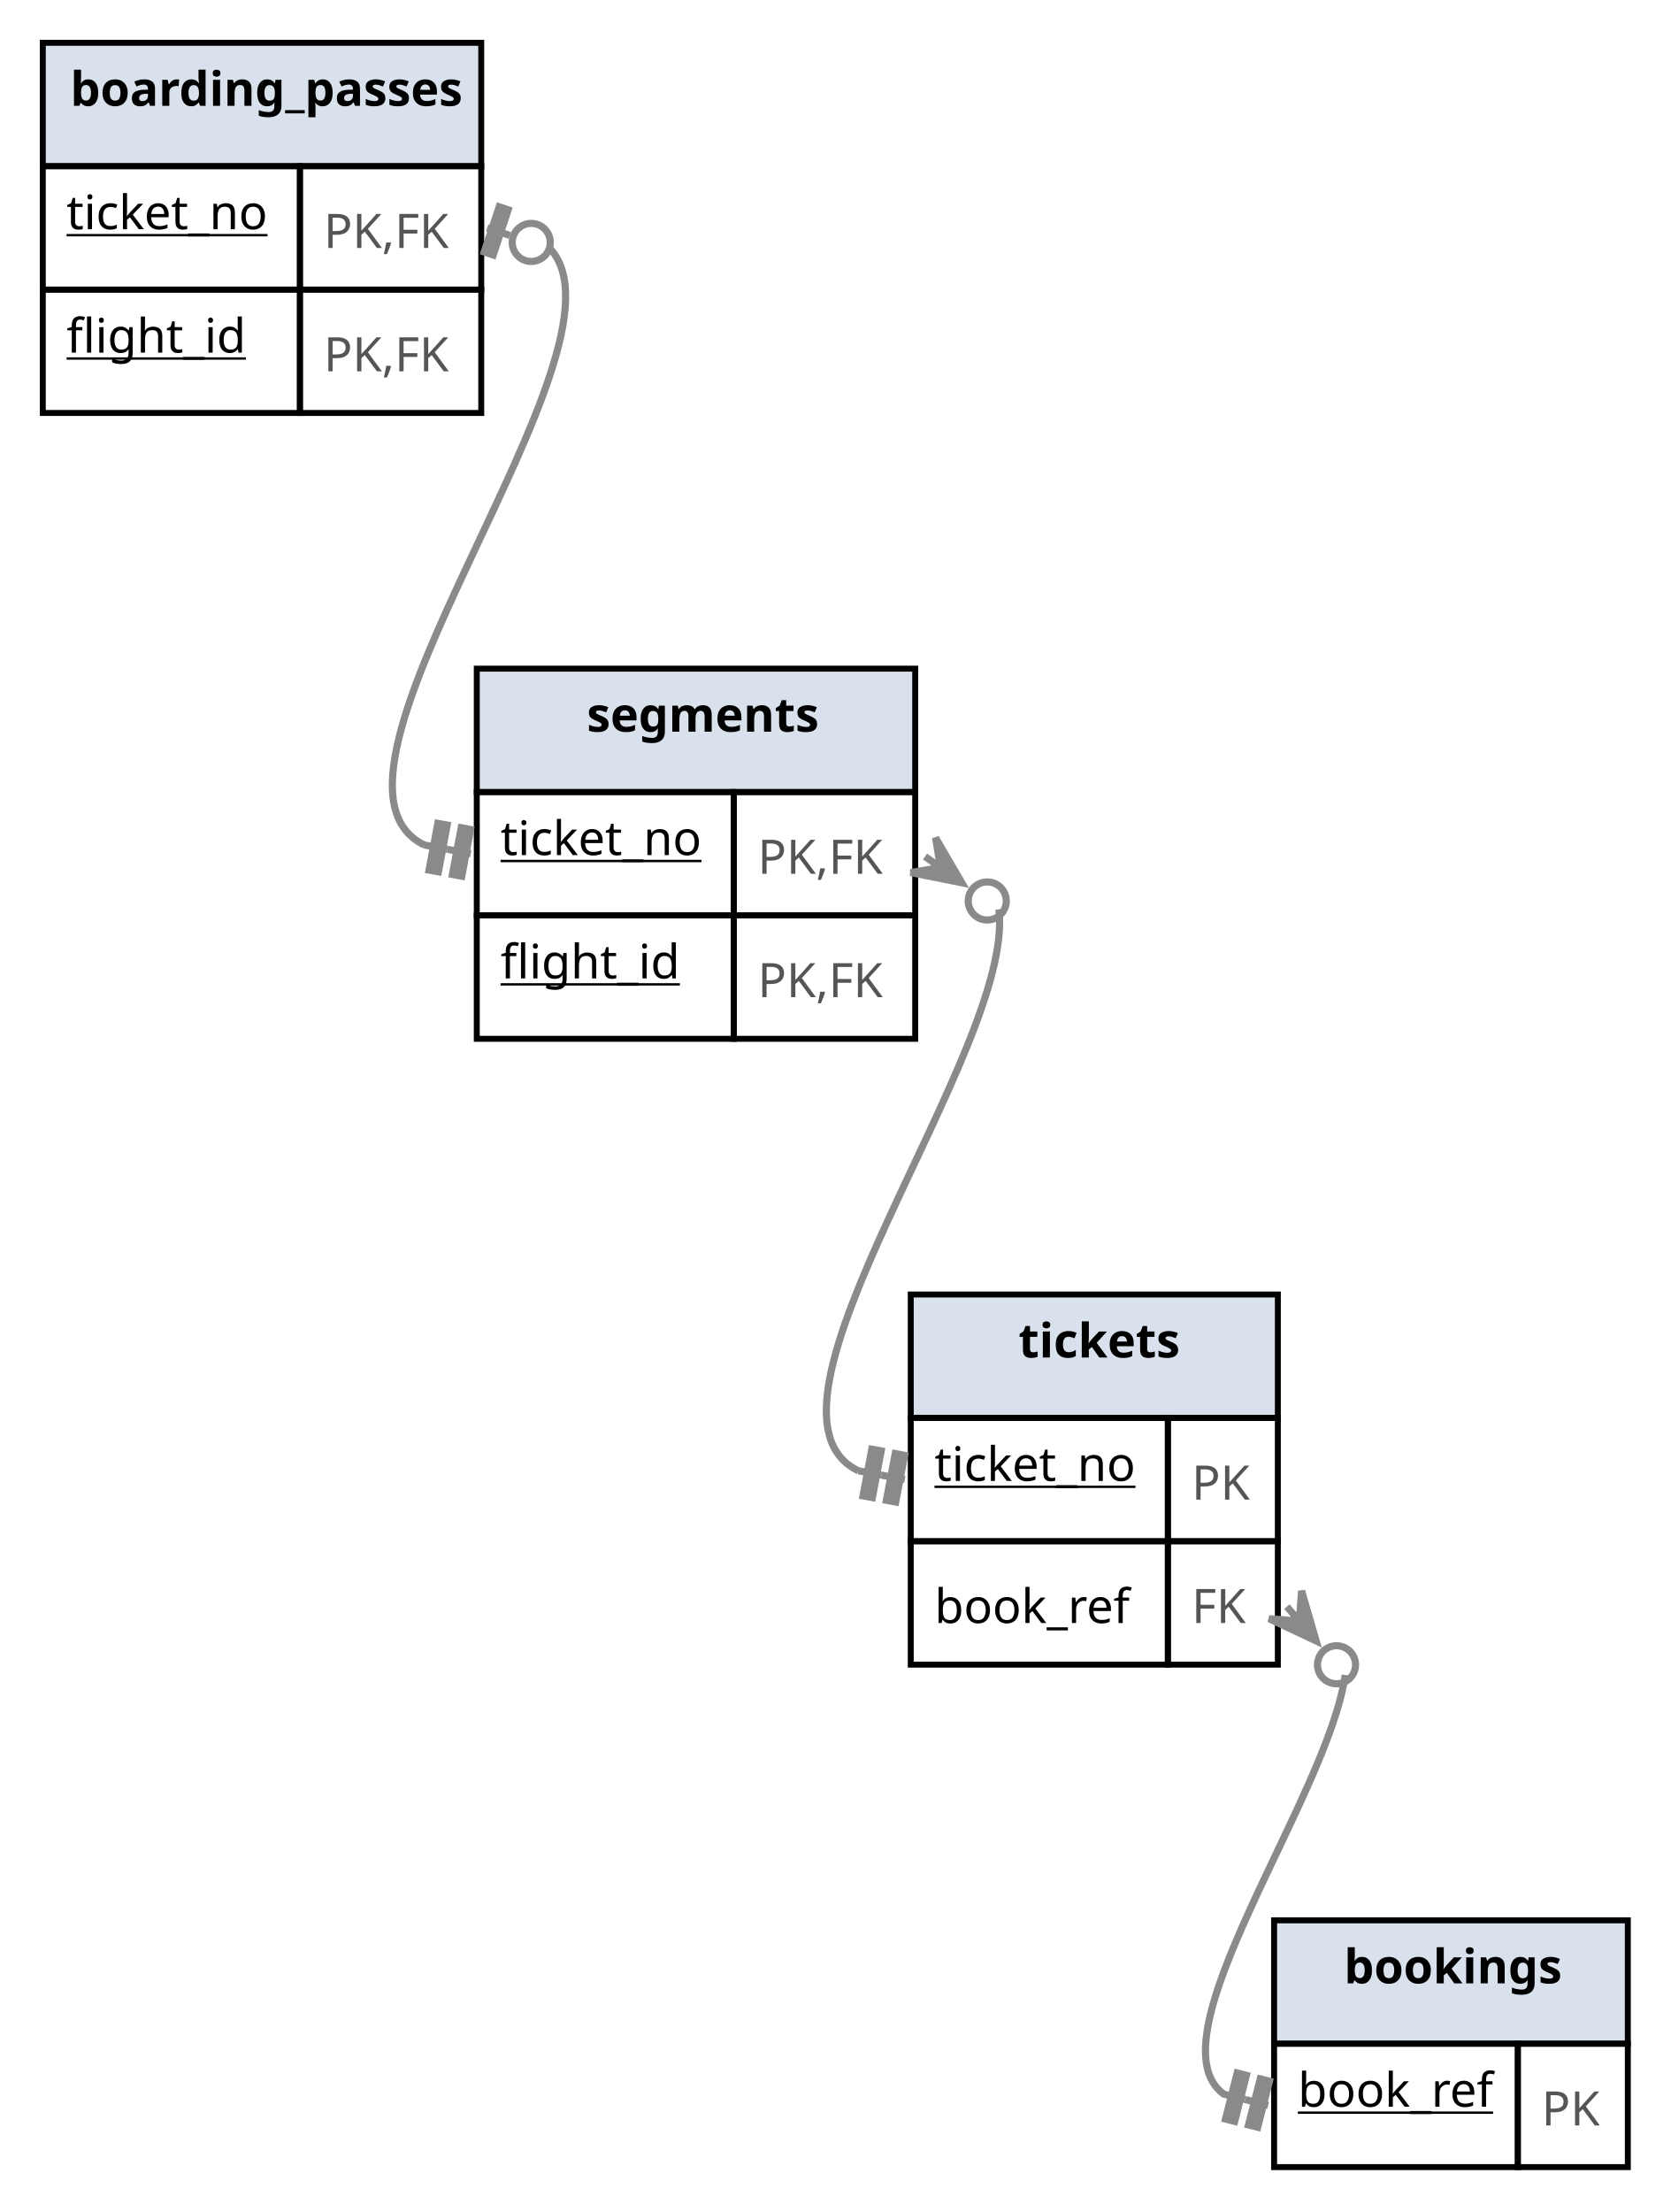
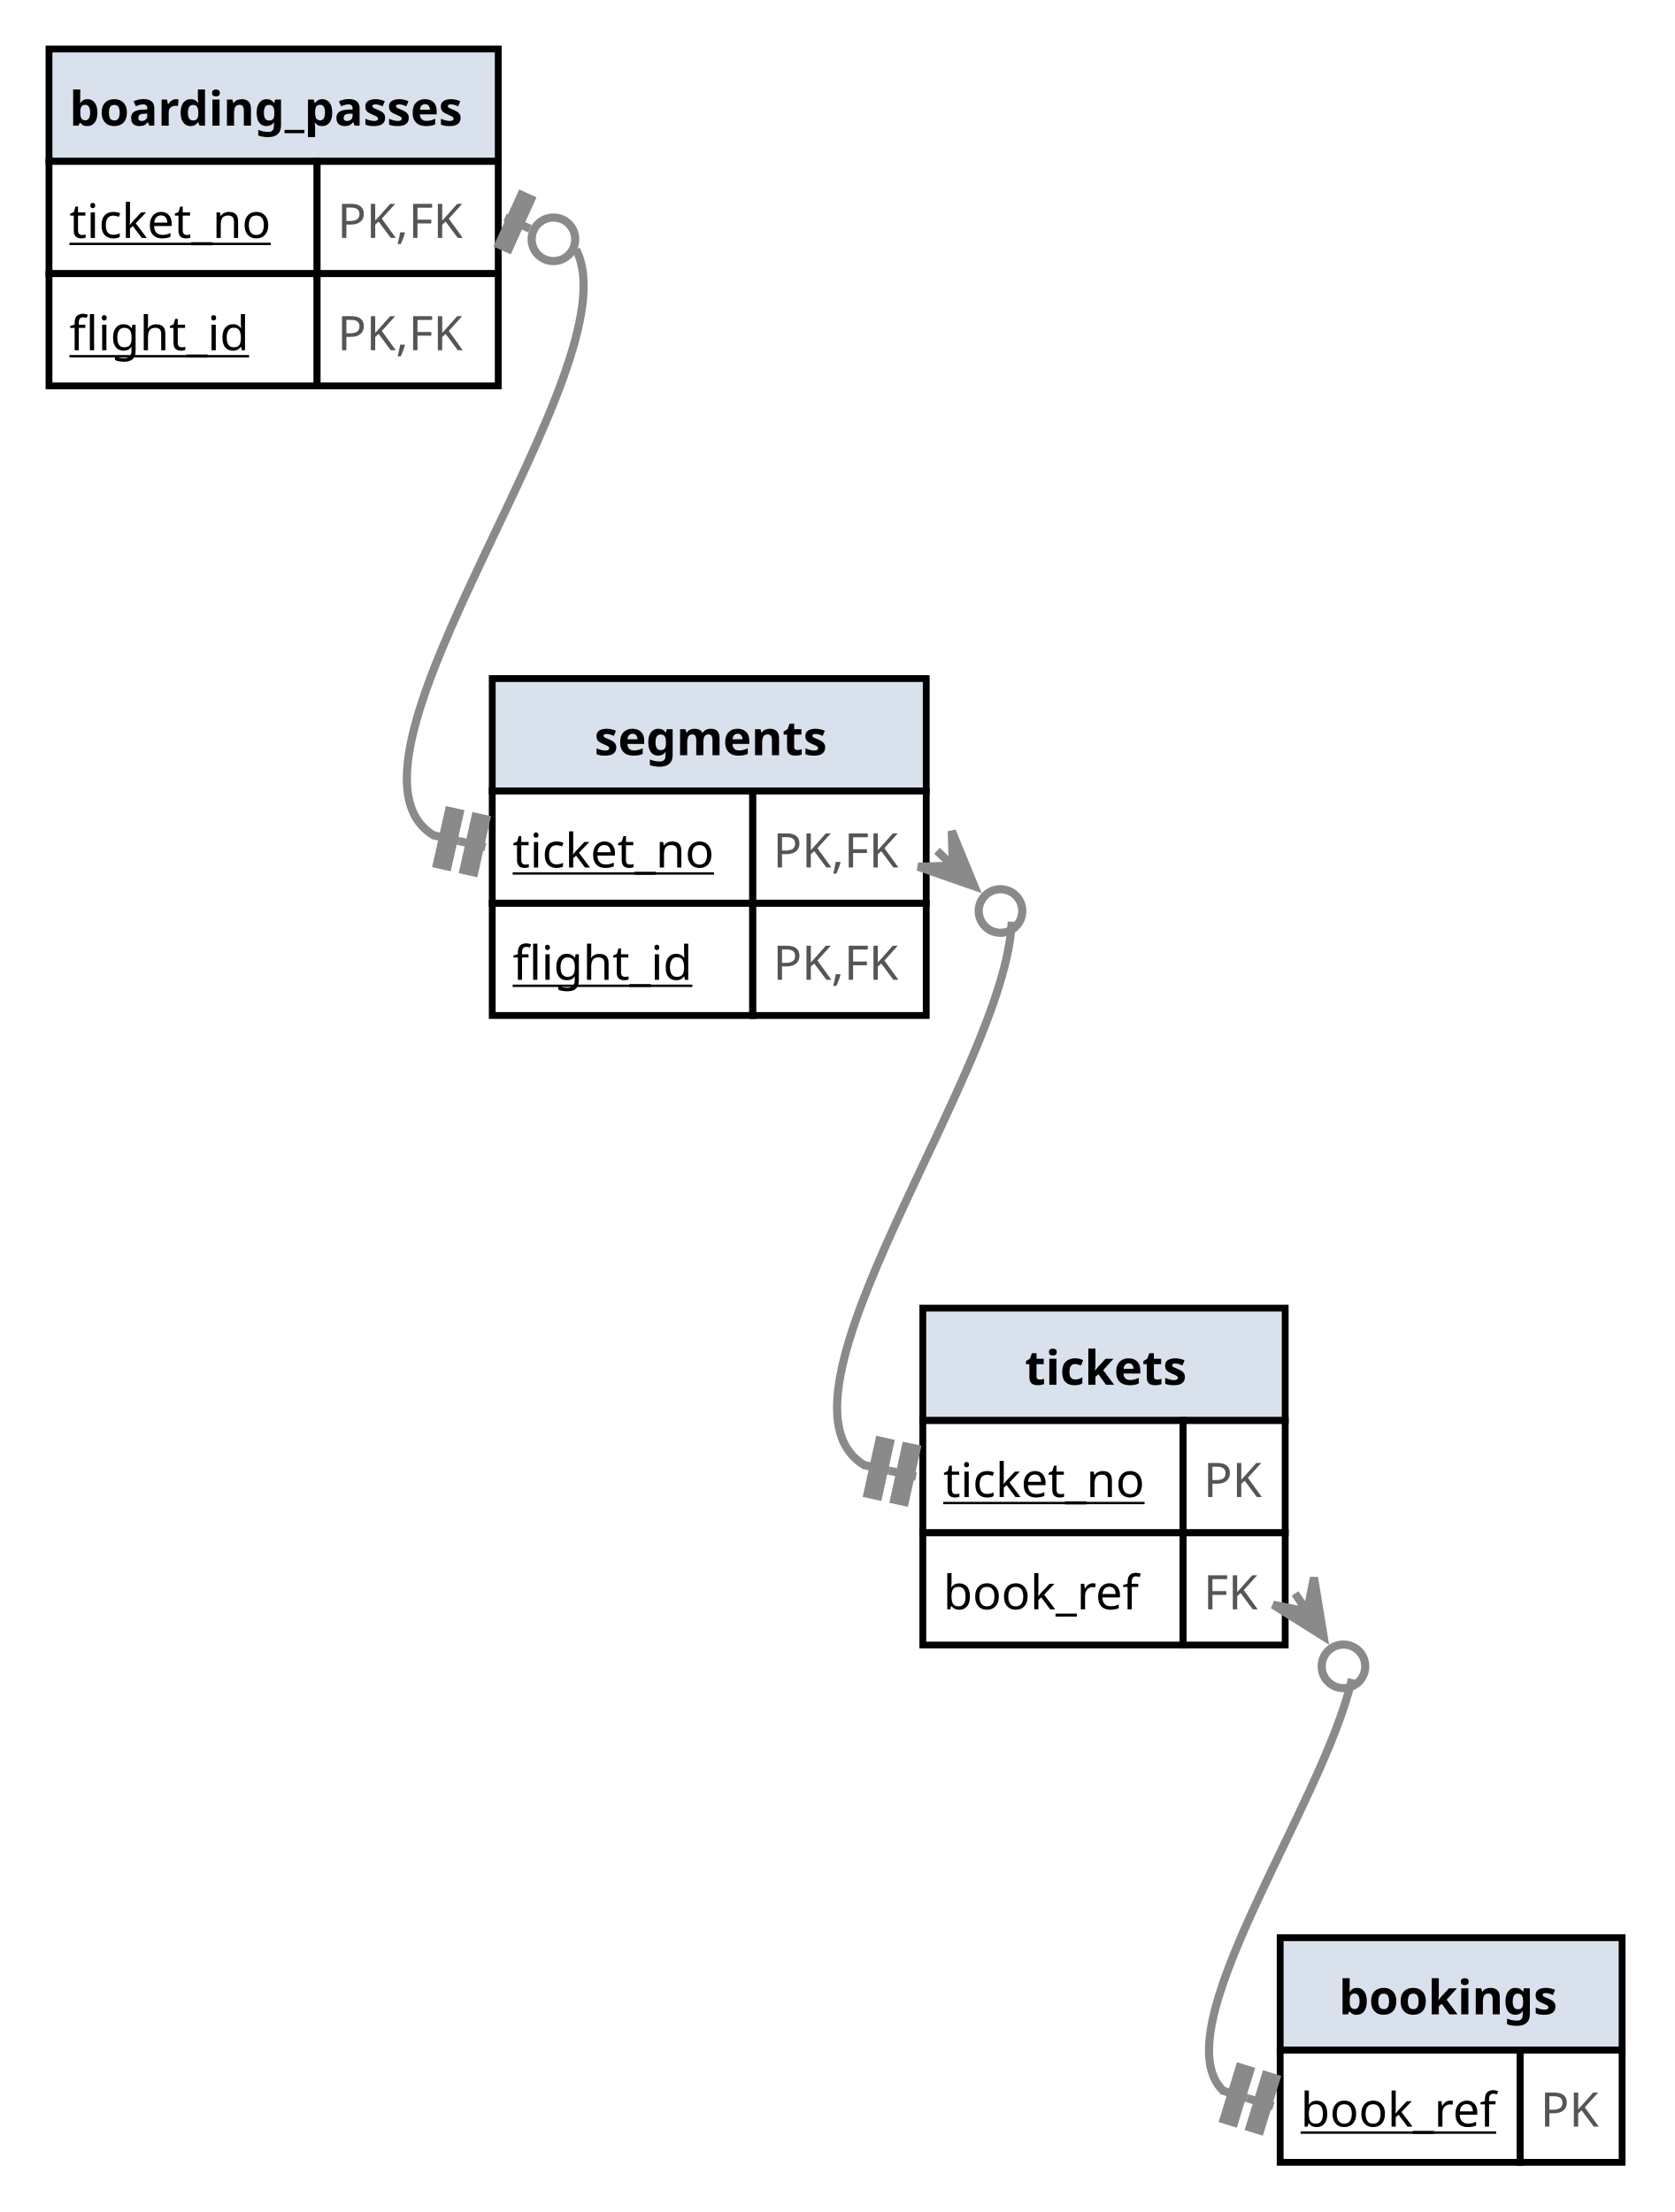
- <svg xmlns="http://www.w3.org/2000/svg" width="281pt" height="372pt" viewBox="0.00 0.00 281.00 372.00">
-   <g id="graph0" class="graph" transform="scale(1 1) rotate(0) translate(7.2 364.45)">
+ <svg xmlns="http://www.w3.org/2000/svg" width="246pt" height="325pt" viewBox="0.00 0.00 246.00 325.00">
+   <g id="graph0" class="graph" transform="scale(1 1) rotate(0) translate(7.2 317.7)">
    <g id="node1" class="node">
-       <polygon fill="#d9e2ec" stroke="none" points="207.12,-20.75 207.12,-41.5 266.62,-41.5 266.62,-20.75 207.12,-20.75" />
-       <polygon fill="none" stroke="#000000" points="207.12,-20.75 207.12,-41.5 266.62,-41.5 266.62,-20.75 207.12,-20.75" />
-       <text xml:space="preserve" text-anchor="start" x="218.88" y="-30.9" font-family="Noto Sans KR" font-weight="bold" font-size="8.00" fill="#000000">bookings</text>
-       <polygon fill="none" stroke="#000000" points="207.12,0 207.12,-20.75 248.12,-20.75 248.12,0 207.12,0" />
-       <text xml:space="preserve" text-anchor="start" x="211.12" y="-10.15" font-family="Noto Sans KR" text-decoration="underline" font-size="8.00">book_ref</text>
-       <polygon fill="none" stroke="#000000" points="248.12,0 248.12,-20.75 266.62,-20.75 266.62,0 248.12,0" />
-       <text xml:space="preserve" text-anchor="start" x="252.12" y="-7" font-family="Noto Sans KR" font-size="8.00" fill="#555555">PK</text>
+       <polygon fill="#d9e2ec" stroke="none" points="180.88,-16.5 180.88,-33 231.12,-33 231.12,-16.5 180.88,-16.5" />
+       <polygon fill="none" stroke="#000000" points="180.88,-16.5 180.88,-33 231.12,-33 231.12,-16.5 180.88,-16.5" />
+       <text xml:space="preserve" text-anchor="start" x="189.5" y="-21.74" font-family="Noto Sans KR" font-weight="bold" font-size="7.00" fill="#000000">bookings</text>
+       <polygon fill="none" stroke="#000000" points="180.88,0 180.88,-16.5 216.12,-16.5 216.12,0 180.88,0" />
+       <text xml:space="preserve" text-anchor="start" x="183.88" y="-5.24" font-family="Noto Sans KR" text-decoration="underline" font-size="7.00">book_ref</text>
+       <polygon fill="none" stroke="#000000" points="216.12,0 216.12,-16.5 231.12,-16.5 231.12,0 216.12,0" />
+       <text xml:space="preserve" text-anchor="start" x="219.12" y="-5.25" font-family="Noto Sans KR" font-size="7.00" fill="#555555">PK</text>
    </g>
    <g id="node2" class="node">
-       <polygon fill="#d9e2ec" stroke="none" points="146,-126 146,-146.75 207.75,-146.75 207.75,-126 146,-126" />
-       <polygon fill="none" stroke="#000000" points="146,-126 146,-146.75 207.75,-146.75 207.75,-126 146,-126" />
-       <text xml:space="preserve" text-anchor="start" x="164.12" y="-136.15" font-family="Noto Sans KR" font-weight="bold" font-size="8.00" fill="#000000">tickets</text>
-       <polygon fill="none" stroke="#000000" points="146,-105.25 146,-126 189.25,-126 189.25,-105.25 146,-105.25" />
-       <text xml:space="preserve" text-anchor="start" x="150" y="-115.4" font-family="Noto Sans KR" text-decoration="underline" font-size="8.00">ticket_no</text>
-       <polygon fill="none" stroke="#000000" points="189.25,-105.25 189.25,-126 207.75,-126 207.75,-105.25 189.25,-105.25" />
-       <text xml:space="preserve" text-anchor="start" x="193.25" y="-112.25" font-family="Noto Sans KR" font-size="8.00" fill="#555555">PK</text>
-       <polygon fill="none" stroke="#000000" points="146,-84.5 146,-105.25 189.25,-105.25 189.25,-84.5 146,-84.5" />
-       <text xml:space="preserve" text-anchor="start" x="150" y="-91.5" font-family="Noto Sans KR" font-size="8.00">book_ref</text>
-       <polygon fill="none" stroke="#000000" points="189.25,-84.5 189.25,-105.25 207.75,-105.25 207.75,-84.5 189.25,-84.5" />
-       <text xml:space="preserve" text-anchor="start" x="193.25" y="-91.5" font-family="Noto Sans KR" font-size="8.00" fill="#555555">FK</text>
+       <polygon fill="#d9e2ec" stroke="none" points="128.38,-109 128.38,-125.5 181.62,-125.5 181.62,-109 128.38,-109" />
+       <polygon fill="none" stroke="#000000" points="128.38,-109 128.38,-125.5 181.62,-125.5 181.62,-109 128.38,-109" />
+       <text xml:space="preserve" text-anchor="start" x="143.38" y="-114.24" font-family="Noto Sans KR" font-weight="bold" font-size="7.00" fill="#000000">tickets</text>
+       <polygon fill="none" stroke="#000000" points="128.38,-92.5 128.38,-109 166.62,-109 166.62,-92.5 128.38,-92.5" />
+       <text xml:space="preserve" text-anchor="start" x="131.38" y="-97.74" font-family="Noto Sans KR" text-decoration="underline" font-size="7.00">ticket_no</text>
+       <polygon fill="none" stroke="#000000" points="166.62,-92.5 166.62,-109 181.62,-109 181.62,-92.5 166.62,-92.5" />
+       <text xml:space="preserve" text-anchor="start" x="169.62" y="-97.75" font-family="Noto Sans KR" font-size="7.00" fill="#555555">PK</text>
+       <polygon fill="none" stroke="#000000" points="128.38,-76 128.38,-92.5 166.62,-92.5 166.62,-76 128.38,-76" />
+       <text xml:space="preserve" text-anchor="start" x="131.38" y="-81.25" font-family="Noto Sans KR" font-size="7.00">book_ref</text>
+       <polygon fill="none" stroke="#000000" points="166.62,-76 166.62,-92.5 181.62,-92.5 181.62,-76 166.62,-76" />
+       <text xml:space="preserve" text-anchor="start" x="169.62" y="-81.25" font-family="Noto Sans KR" font-size="7.00" fill="#555555">FK</text>
    </g>
    <g id="edge1" class="edge">
-       <path fill="none" stroke="#8a8a8a" stroke-width="1.2" d="M219.08,-82.77C216.19,-62.14 186,-21.51 198.66,-12.27" />
-       <polygon fill="#8a8a8a" stroke="#8a8a8a" stroke-width="1.2" points="214.2,-88.48 206.27,-92.23 211.35,-91.83 209.27,-94.26 209.27,-94.26 209.27,-94.26 211.35,-91.83 211.75,-96.91 214.2,-88.48" />
-       <ellipse fill="none" stroke="#8a8a8a" stroke-width="1.2" cx="217.62" cy="-84.48" rx="3.2" ry="3.2" />
-       <polygon fill="#8a8a8a" stroke="#8a8a8a" stroke-width="1.2" points="204.36,-6.7 206.34,-14.45 204.79,-14.84 202.81,-7.09 204.36,-6.7" />
-       <polyline fill="none" stroke="#8a8a8a" stroke-width="1.2" points="206.12,-10.38 202.25,-11.36" />
-       <polygon fill="#8a8a8a" stroke="#8a8a8a" stroke-width="1.2" points="200.49,-7.68 202.46,-15.43 200.91,-15.83 198.94,-8.08 200.49,-7.68" />
-       <polyline fill="none" stroke="#8a8a8a" stroke-width="1.2" points="202.25,-11.36 198.37,-12.35" />
+       <path fill="none" stroke="#8a8a8a" stroke-width="1.2" d="M191.42,-71.01C187.11,-52.3 163.35,-19.4 172.51,-10.51" />
+       <polygon fill="#8a8a8a" stroke="#8a8a8a" stroke-width="1.2" points="187.27,-77.25 179.85,-81.92 184.84,-80.92 183.07,-83.58 183.07,-83.58 183.07,-83.58 184.84,-80.92 185.85,-85.91 187.27,-77.25" />
+       <ellipse fill="none" stroke="#8a8a8a" stroke-width="1.2" cx="190.18" cy="-72.87" rx="3.2" ry="3.2" />
+       <polygon fill="#8a8a8a" stroke="#8a8a8a" stroke-width="1.2" points="177.94,-4.66 180.29,-12.31 178.76,-12.78 176.41,-5.13 177.94,-4.66" />
+       <polyline fill="none" stroke="#8a8a8a" stroke-width="1.2" points="179.88,-8.25 176.05,-9.42" />
+       <polygon fill="#8a8a8a" stroke="#8a8a8a" stroke-width="1.2" points="174.11,-5.84 176.46,-13.48 174.93,-13.95 172.58,-6.31 174.11,-5.84" />
+       <polyline fill="none" stroke="#8a8a8a" stroke-width="1.2" points="176.05,-9.42 172.23,-10.6" />
    </g>
    <g id="node3" class="node">
-       <polygon fill="#d9e2ec" stroke="none" points="73,-231.25 73,-252 146.75,-252 146.75,-231.25 73,-231.25" />
-       <polygon fill="none" stroke="#000000" points="73,-231.25 73,-252 146.75,-252 146.75,-231.25 73,-231.25" />
-       <text xml:space="preserve" text-anchor="start" x="91.5" y="-241.4" font-family="Noto Sans KR" font-weight="bold" font-size="8.00" fill="#000000">segments</text>
-       <polygon fill="none" stroke="#000000" points="73,-210.5 73,-231.25 116.25,-231.25 116.25,-210.5 73,-210.5" />
-       <text xml:space="preserve" text-anchor="start" x="77" y="-220.65" font-family="Noto Sans KR" text-decoration="underline" font-size="8.00">ticket_no</text>
-       <polygon fill="none" stroke="#000000" points="116.25,-210.5 116.25,-231.25 146.75,-231.25 146.75,-210.5 116.25,-210.5" />
-       <text xml:space="preserve" text-anchor="start" x="120.25" y="-217.5" font-family="Noto Sans KR" font-size="8.00" fill="#555555">PK,FK</text>
-       <polygon fill="none" stroke="#000000" points="73,-189.75 73,-210.5 116.25,-210.5 116.25,-189.75 73,-189.75" />
-       <text xml:space="preserve" text-anchor="start" x="77" y="-199.9" font-family="Noto Sans KR" text-decoration="underline" font-size="8.00">flight_id</text>
-       <polygon fill="none" stroke="#000000" points="116.25,-189.75 116.25,-210.5 146.75,-210.5 146.75,-189.75 116.25,-189.75" />
-       <text xml:space="preserve" text-anchor="start" x="120.25" y="-196.75" font-family="Noto Sans KR" font-size="8.00" fill="#555555">PK,FK</text>
+       <polygon fill="#d9e2ec" stroke="none" points="65.12,-201.5 65.12,-218 128.88,-218 128.88,-201.5 65.12,-201.5" />
+       <polygon fill="none" stroke="#000000" points="65.12,-201.5 65.12,-218 128.88,-218 128.88,-201.5 65.12,-201.5" />
+       <text xml:space="preserve" text-anchor="start" x="80.12" y="-206.74" font-family="Noto Sans KR" font-weight="bold" font-size="7.00" fill="#000000">segments</text>
+       <polygon fill="none" stroke="#000000" points="65.12,-185 65.12,-201.5 103.38,-201.5 103.38,-185 65.12,-185" />
+       <text xml:space="preserve" text-anchor="start" x="68.12" y="-190.24" font-family="Noto Sans KR" text-decoration="underline" font-size="7.00">ticket_no</text>
+       <polygon fill="none" stroke="#000000" points="103.38,-185 103.38,-201.5 128.88,-201.5 128.88,-185 103.38,-185" />
+       <text xml:space="preserve" text-anchor="start" x="106.38" y="-190.25" font-family="Noto Sans KR" font-size="7.00" fill="#555555">PK,FK</text>
+       <polygon fill="none" stroke="#000000" points="65.12,-168.5 65.12,-185 103.38,-185 103.38,-168.5 65.12,-168.5" />
+       <text xml:space="preserve" text-anchor="start" x="68.12" y="-173.74" font-family="Noto Sans KR" text-decoration="underline" font-size="7.00">flight_id</text>
+       <polygon fill="none" stroke="#000000" points="103.38,-168.5 103.38,-185 128.88,-185 128.88,-168.5 103.38,-168.5" />
+       <text xml:space="preserve" text-anchor="start" x="106.38" y="-173.75" font-family="Noto Sans KR" font-size="7.00" fill="#555555">PK,FK</text>
    </g>
    <g id="edge2" class="edge">
-       <path fill="none" stroke="#8a8a8a" stroke-width="1.2" d="M160.82,-211.53C163.72,-187.99 116.18,-127.35 137.17,-117.11" />
-       <polygon fill="#8a8a8a" stroke="#8a8a8a" stroke-width="1.2" points="154.59,-215.99 145.98,-217.71 151,-218.55 148.4,-220.41 148.4,-220.41 148.4,-220.41 151,-218.55 150.17,-223.57 154.59,-215.99" />
-       <ellipse fill="none" stroke="#8a8a8a" stroke-width="1.2" cx="158.87" cy="-212.93" rx="3.2" ry="3.2" />
-       <polygon fill="#8a8a8a" stroke="#8a8a8a" stroke-width="1.2" points="143.47,-111.84 144.96,-119.7 143.39,-120 141.9,-112.14 143.47,-111.84" />
-       <polyline fill="none" stroke="#8a8a8a" stroke-width="1.2" points="145,-115.62 141.07,-116.37" />
-       <polygon fill="#8a8a8a" stroke="#8a8a8a" stroke-width="1.2" points="139.54,-112.59 141.03,-120.45 139.45,-120.74 137.97,-112.88 139.54,-112.59" />
-       <polyline fill="none" stroke="#8a8a8a" stroke-width="1.2" points="141.07,-116.37 137.14,-117.11" />
+       <path fill="none" stroke="#8a8a8a" stroke-width="1.2" d="M141.45,-182.28C140.5,-160.26 103.83,-112 119.81,-102.42" />
+       <polygon fill="#8a8a8a" stroke="#8a8a8a" stroke-width="1.2" points="135.97,-187.47 127.69,-190.36 132.78,-190.5 130.46,-192.7 130.46,-192.7 130.46,-192.7 132.78,-190.5 132.64,-195.59 135.97,-187.47" />
+       <ellipse fill="none" stroke="#8a8a8a" stroke-width="1.2" cx="139.79" cy="-183.85" rx="3.2" ry="3.2" />
+       <polygon fill="#8a8a8a" stroke="#8a8a8a" stroke-width="1.2" points="125.73,-97.02 127.46,-104.83 125.89,-105.17 124.17,-97.36 125.73,-97.02" />
+       <polyline fill="none" stroke="#8a8a8a" stroke-width="1.2" points="127.38,-100.75 123.47,-101.61" />
+       <polygon fill="#8a8a8a" stroke="#8a8a8a" stroke-width="1.2" points="121.83,-97.88 123.55,-105.69 121.99,-106.04 120.26,-98.22 121.83,-97.88" />
+       <polyline fill="none" stroke="#8a8a8a" stroke-width="1.2" points="123.47,-101.61 119.56,-102.48" />
    </g>
    <g id="node4" class="node">
-       <polygon fill="#d9e2ec" stroke="none" points="0,-336.5 0,-357.25 73.75,-357.25 73.75,-336.5 0,-336.5" />
-       <polygon fill="none" stroke="#000000" points="0,-336.5 0,-357.25 73.75,-357.25 73.75,-336.5 0,-336.5" />
-       <text xml:space="preserve" text-anchor="start" x="4.62" y="-346.65" font-family="Noto Sans KR" font-weight="bold" font-size="8.00" fill="#000000">boarding_passes</text>
-       <polygon fill="none" stroke="#000000" points="0,-315.75 0,-336.5 43.25,-336.5 43.25,-315.75 0,-315.75" />
-       <text xml:space="preserve" text-anchor="start" x="4" y="-325.9" font-family="Noto Sans KR" text-decoration="underline" font-size="8.00">ticket_no</text>
-       <polygon fill="none" stroke="#000000" points="43.25,-315.75 43.25,-336.5 73.75,-336.5 73.75,-315.75 43.25,-315.75" />
-       <text xml:space="preserve" text-anchor="start" x="47.25" y="-322.75" font-family="Noto Sans KR" font-size="8.00" fill="#555555">PK,FK</text>
-       <polygon fill="none" stroke="#000000" points="0,-295 0,-315.75 43.25,-315.75 43.25,-295 0,-295" />
-       <text xml:space="preserve" text-anchor="start" x="4" y="-305.15" font-family="Noto Sans KR" text-decoration="underline" font-size="8.00">flight_id</text>
-       <polygon fill="none" stroke="#000000" points="43.25,-295 43.25,-315.75 73.75,-315.75 73.75,-295 43.25,-295" />
-       <text xml:space="preserve" text-anchor="start" x="47.25" y="-302" font-family="Noto Sans KR" font-size="8.00" fill="#555555">PK,FK</text>
+       <polygon fill="#d9e2ec" stroke="none" points="0,-294 0,-310.5 66,-310.5 66,-294 0,-294" />
+       <polygon fill="none" stroke="#000000" points="0,-294 0,-310.5 66,-310.5 66,-294 0,-294" />
+       <text xml:space="preserve" text-anchor="start" x="3" y="-299.24" font-family="Noto Sans KR" font-weight="bold" font-size="7.00" fill="#000000">boarding_passes</text>
+       <polygon fill="none" stroke="#000000" points="0,-277.5 0,-294 39.38,-294 39.38,-277.5 0,-277.5" />
+       <text xml:space="preserve" text-anchor="start" x="3" y="-282.74" font-family="Noto Sans KR" text-decoration="underline" font-size="7.00">ticket_no</text>
+       <polygon fill="none" stroke="#000000" points="39.38,-277.5 39.38,-294 66,-294 66,-277.5 39.38,-277.5" />
+       <text xml:space="preserve" text-anchor="start" x="42.38" y="-282.75" font-family="Noto Sans KR" font-size="7.00" fill="#555555">PK,FK</text>
+       <polygon fill="none" stroke="#000000" points="0,-261 0,-277.5 39.38,-277.5 39.38,-261 0,-261" />
+       <text xml:space="preserve" text-anchor="start" x="3" y="-266.24" font-family="Noto Sans KR" text-decoration="underline" font-size="7.00">flight_id</text>
+       <polygon fill="none" stroke="#000000" points="39.38,-261 39.38,-277.5 66,-277.5 66,-261 39.38,-261" />
+       <text xml:space="preserve" text-anchor="start" x="42.38" y="-266.25" font-family="Noto Sans KR" font-size="7.00" fill="#555555">PK,FK</text>
    </g>
    <g id="edge3" class="edge">
-       <path fill="none" stroke="#8a8a8a" stroke-width="1.2" d="M85.34,-322.62C100.87,-305.79 41.01,-233.52 64.21,-222.33" />
-       <polygon fill="#8a8a8a" stroke="#8a8a8a" stroke-width="1.2" points="76.77,-329.67 74.25,-322.08 75.77,-321.57 78.28,-329.17 76.77,-329.67" />
-       <polyline fill="none" stroke="#8a8a8a" stroke-width="1.2" points="74.75,-326.12 78.55,-324.87" />
-       <ellipse fill="none" stroke="#8a8a8a" stroke-width="1.2" cx="82.16" cy="-323.68" rx="3.2" ry="3.2" />
-       <polygon fill="#8a8a8a" stroke="#8a8a8a" stroke-width="1.2" points="70.48,-217.09 71.95,-224.95 70.38,-225.25 68.9,-217.39 70.48,-217.09" />
-       <polyline fill="none" stroke="#8a8a8a" stroke-width="1.2" points="72,-220.88 68.07,-221.61" />
-       <polygon fill="#8a8a8a" stroke="#8a8a8a" stroke-width="1.2" points="66.55,-217.83 68.02,-225.69 66.45,-225.98 64.97,-218.12 66.55,-217.83" />
-       <polyline fill="none" stroke="#8a8a8a" stroke-width="1.2" points="68.07,-221.61 64.14,-222.35" />
+       <path fill="none" stroke="#8a8a8a" stroke-width="1.2" d="M77.43,-281.04C86.29,-263.95 39,-205.74 56.49,-194.97" />
+       <polygon fill="#8a8a8a" stroke="#8a8a8a" stroke-width="1.2" points="69.38,-289.07 66.08,-281.78 67.54,-281.12 70.83,-288.41 69.38,-289.07" />
+       <polyline fill="none" stroke="#8a8a8a" stroke-width="1.2" points="67,-285.75 70.65,-284.1" />
+       <ellipse fill="none" stroke="#8a8a8a" stroke-width="1.2" cx="74.11" cy="-282.54" rx="3.2" ry="3.2" />
+       <polygon fill="#8a8a8a" stroke="#8a8a8a" stroke-width="1.2" points="62.47,-189.52 64.22,-197.33 62.66,-197.68 60.91,-189.87 62.47,-189.52" />
+       <polyline fill="none" stroke="#8a8a8a" stroke-width="1.2" points="64.12,-193.25 60.22,-194.13" />
+       <polygon fill="#8a8a8a" stroke="#8a8a8a" stroke-width="1.2" points="58.56,-190.4 60.32,-198.21 58.76,-198.56 57,-190.75 58.56,-190.4" />
+       <polyline fill="none" stroke="#8a8a8a" stroke-width="1.2" points="60.22,-194.13 56.32,-195.01" />
    </g>
  </g>
</svg>
